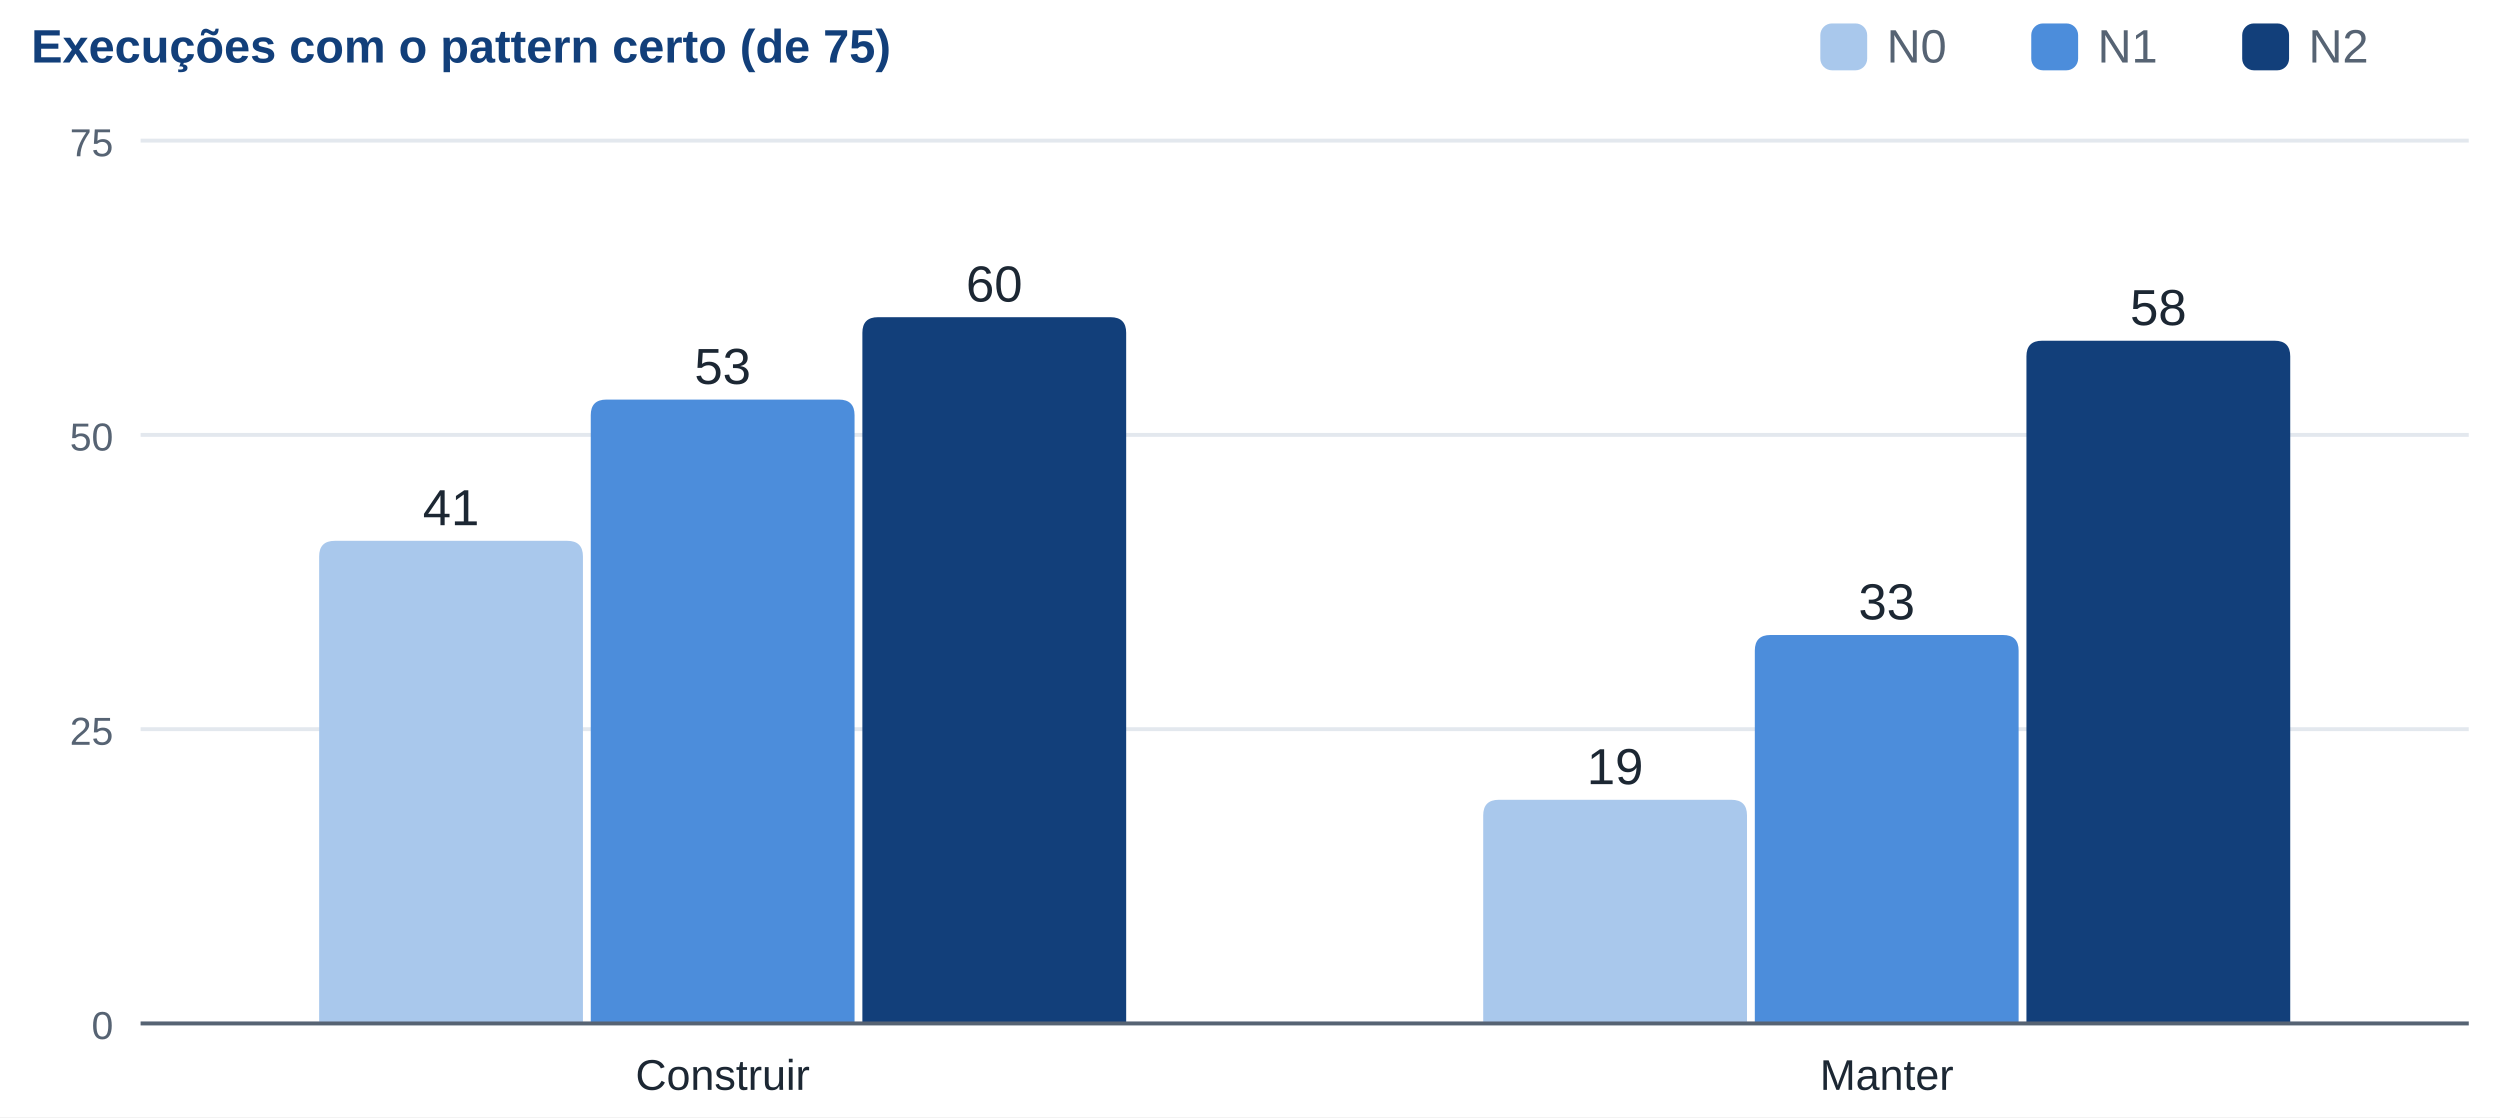
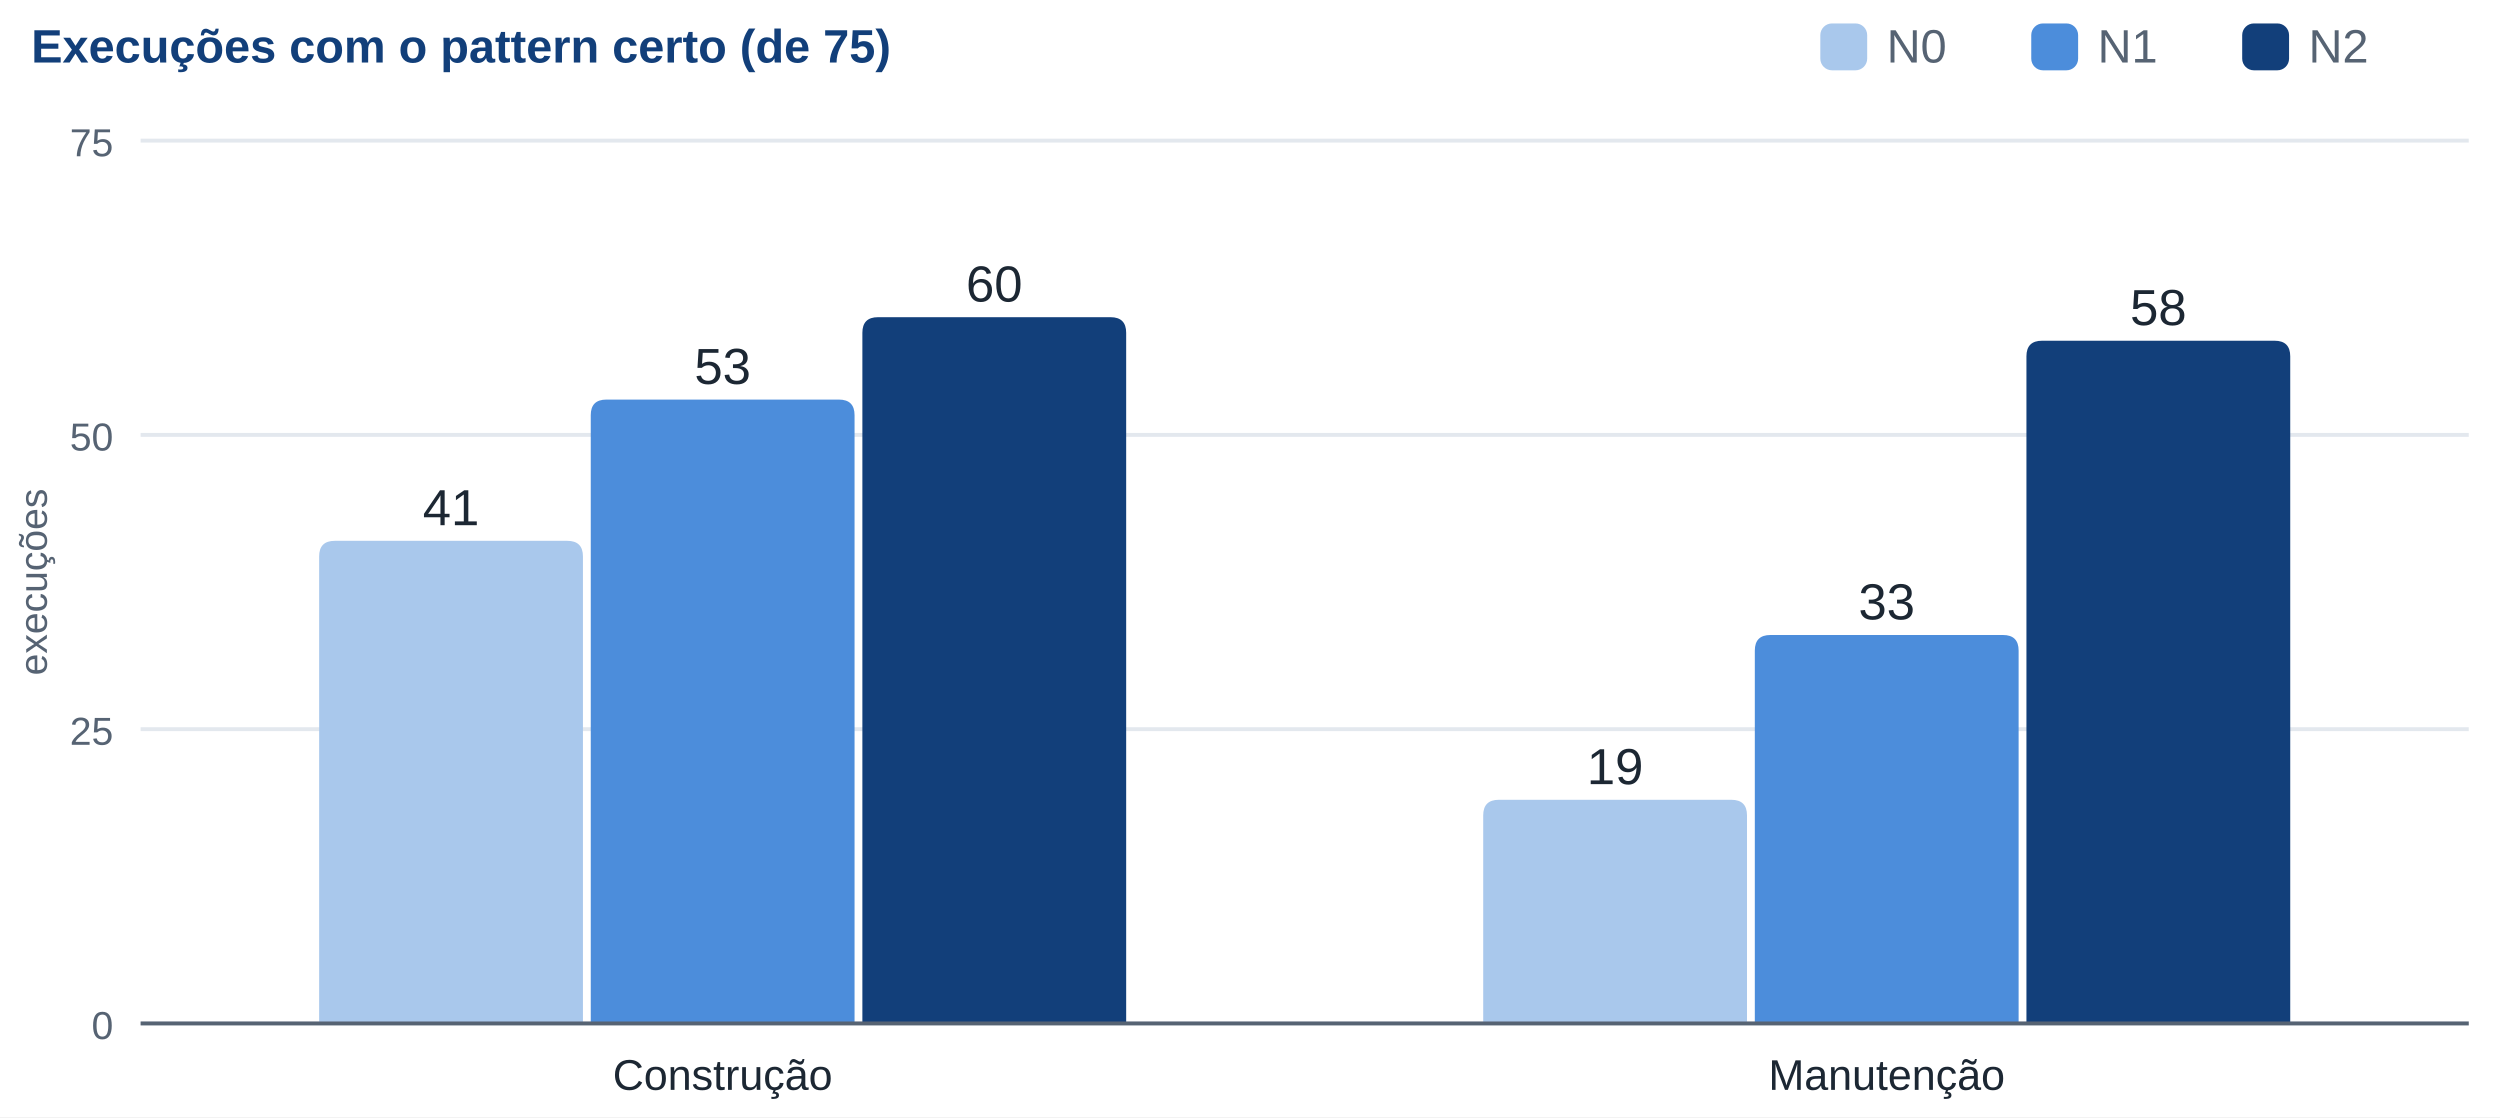
<svg xmlns="http://www.w3.org/2000/svg" viewBox="0 0 640 286" width="640" height="286">
  <defs>
    <marker id="arrow" markerWidth="8" markerHeight="8" refX="7" refY="3.5" orient="auto">
      <path d="M0,0 L7,3.5 L0,7 z" fill="#566373" />
    </marker>
  </defs>
  <rect width="640" height="286" fill="#FFFFFF" />
  <text x="8" y="16" font-family="Arial" font-size="12" text-anchor="start" font-weight="bold" fill="#123F7A" xml:space="preserve">Execuções com o pattern certo (de 75)</text>
  <rect x="466" y="6" width="12" height="12" rx="3" fill="#A9C8EC" />
  <text x="483" y="16" font-family="Arial" font-size="12" text-anchor="start" font-weight="normal" fill="#566373" xml:space="preserve">N0</text>
  <rect x="520" y="6" width="12" height="12" rx="3" fill="#4C8DDB" />
  <text x="537" y="16" font-family="Arial" font-size="12" text-anchor="start" font-weight="normal" fill="#566373" xml:space="preserve">N1</text>
  <rect x="574" y="6" width="12" height="12" rx="3" fill="#123F7A" />
  <text x="591" y="16" font-family="Arial" font-size="12" text-anchor="start" font-weight="normal" fill="#566373" xml:space="preserve">N2</text>
  <line x1="36" y1="262.0" x2="632" y2="262.0" stroke="#E3E8EE" stroke-width="1" />
  <text x="29" y="266.0" font-family="Arial" font-size="10" text-anchor="end" font-weight="normal" fill="#566373" xml:space="preserve">0</text>
  <line x1="36" y1="186.667" x2="632" y2="186.667" stroke="#E3E8EE" stroke-width="1" />
  <text x="29" y="190.667" font-family="Arial" font-size="10" text-anchor="end" font-weight="normal" fill="#566373" xml:space="preserve">25</text>
  <line x1="36" y1="111.333" x2="632" y2="111.333" stroke="#E3E8EE" stroke-width="1" />
  <text x="29" y="115.333" font-family="Arial" font-size="10" text-anchor="end" font-weight="normal" fill="#566373" xml:space="preserve">50</text>
  <line x1="36" y1="36.0" x2="632" y2="36.0" stroke="#E3E8EE" stroke-width="1" />
  <text x="29" y="40.0" font-family="Arial" font-size="10" text-anchor="end" font-weight="normal" fill="#566373" xml:space="preserve">75</text>
  <path d="M81.7,262 V142.453 Q81.7,138.453 85.7,138.453 H145.233 Q149.233,138.453 149.233,142.453 V262 Z" fill="#A9C8EC" />
  <text x="115.467" y="134.453" font-family="Arial" font-size="13" text-anchor="middle" font-weight="normal" fill="#1C2733" xml:space="preserve">41</text>
  <path d="M151.233,262 V106.293 Q151.233,102.293 155.233,102.293 H214.767 Q218.767,102.293 218.767,106.293 V262 Z" fill="#4C8DDB" />
  <text x="185.0" y="98.293" font-family="Arial" font-size="13" text-anchor="middle" font-weight="normal" fill="#1C2733" xml:space="preserve">53</text>
  <path d="M220.767,262 V85.2 Q220.767,81.2 224.767,81.2 H284.3 Q288.3,81.2 288.3,85.2 V262 Z" fill="#123F7A" />
  <text x="254.533" y="77.2" font-family="Arial" font-size="13" text-anchor="middle" font-weight="normal" fill="#1C2733" xml:space="preserve">60</text>
-   <text x="185.0" y="279" font-family="Arial" font-size="11" text-anchor="middle" font-weight="normal" fill="#1C2733" xml:space="preserve">Construir</text>
+   <text x="185.0" y="279" font-family="Arial" font-size="11" text-anchor="middle" font-weight="normal" fill="#1C2733" xml:space="preserve">Construção</text>
  <path d="M379.7,262 V208.747 Q379.7,204.747 383.7,204.747 H443.233 Q447.233,204.747 447.233,208.747 V262 Z" fill="#A9C8EC" />
  <text x="413.467" y="200.747" font-family="Arial" font-size="13" text-anchor="middle" font-weight="normal" fill="#1C2733" xml:space="preserve">19</text>
  <path d="M449.233,262 V166.56 Q449.233,162.56 453.233,162.56 H512.767 Q516.767,162.56 516.767,166.56 V262 Z" fill="#4C8DDB" />
  <text x="483.0" y="158.56" font-family="Arial" font-size="13" text-anchor="middle" font-weight="normal" fill="#1C2733" xml:space="preserve">33</text>
  <path d="M518.767,262 V91.227 Q518.767,87.227 522.767,87.227 H582.3 Q586.3,87.227 586.3,91.227 V262 Z" fill="#123F7A" />
  <text x="552.533" y="83.227" font-family="Arial" font-size="13" text-anchor="middle" font-weight="normal" fill="#1C2733" xml:space="preserve">58</text>
-   <text x="483.0" y="279" font-family="Arial" font-size="11" text-anchor="middle" font-weight="normal" fill="#1C2733" xml:space="preserve">Manter</text>
+   <text x="483.0" y="279" font-family="Arial" font-size="11" text-anchor="middle" font-weight="normal" fill="#1C2733" xml:space="preserve">Manutenção</text>
  <line x1="36" y1="262" x2="632" y2="262" stroke="#566373" stroke-width="1" />
+   <text transform="translate(12,149) rotate(-90)" font-family="Arial" font-size="10" text-anchor="middle" fill="#566373" xml:space="preserve">execuções</text>
</svg>
